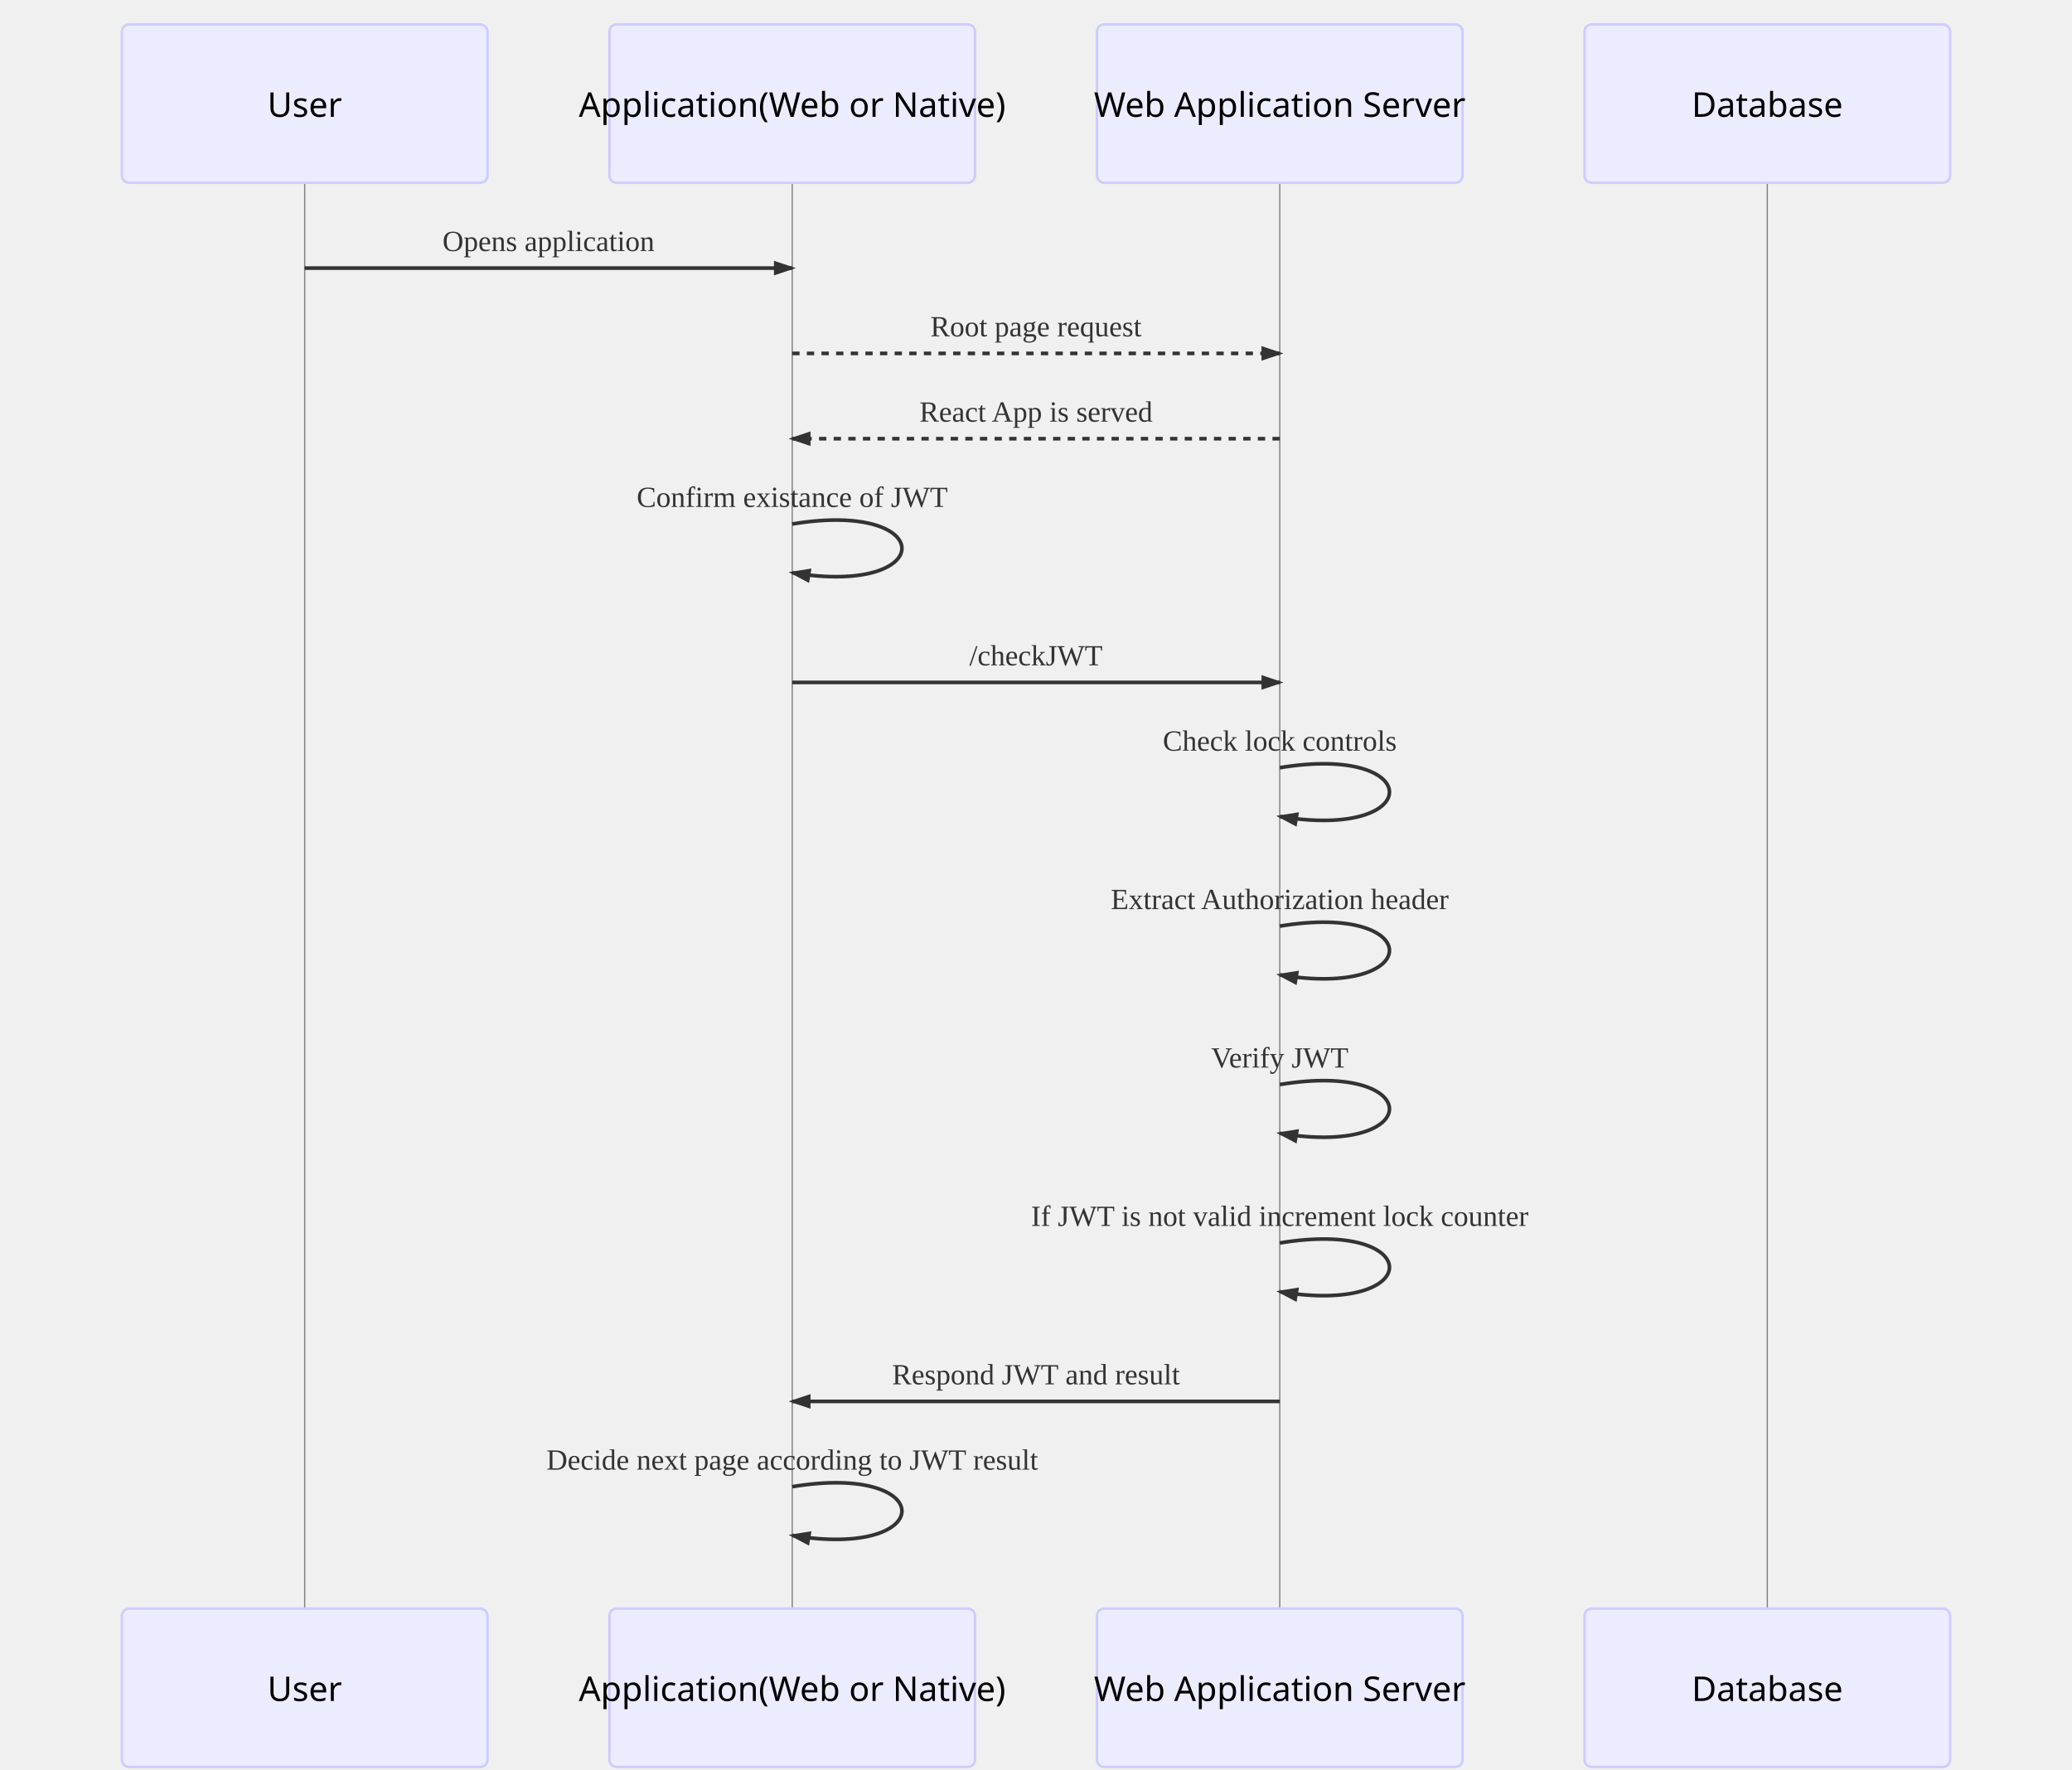
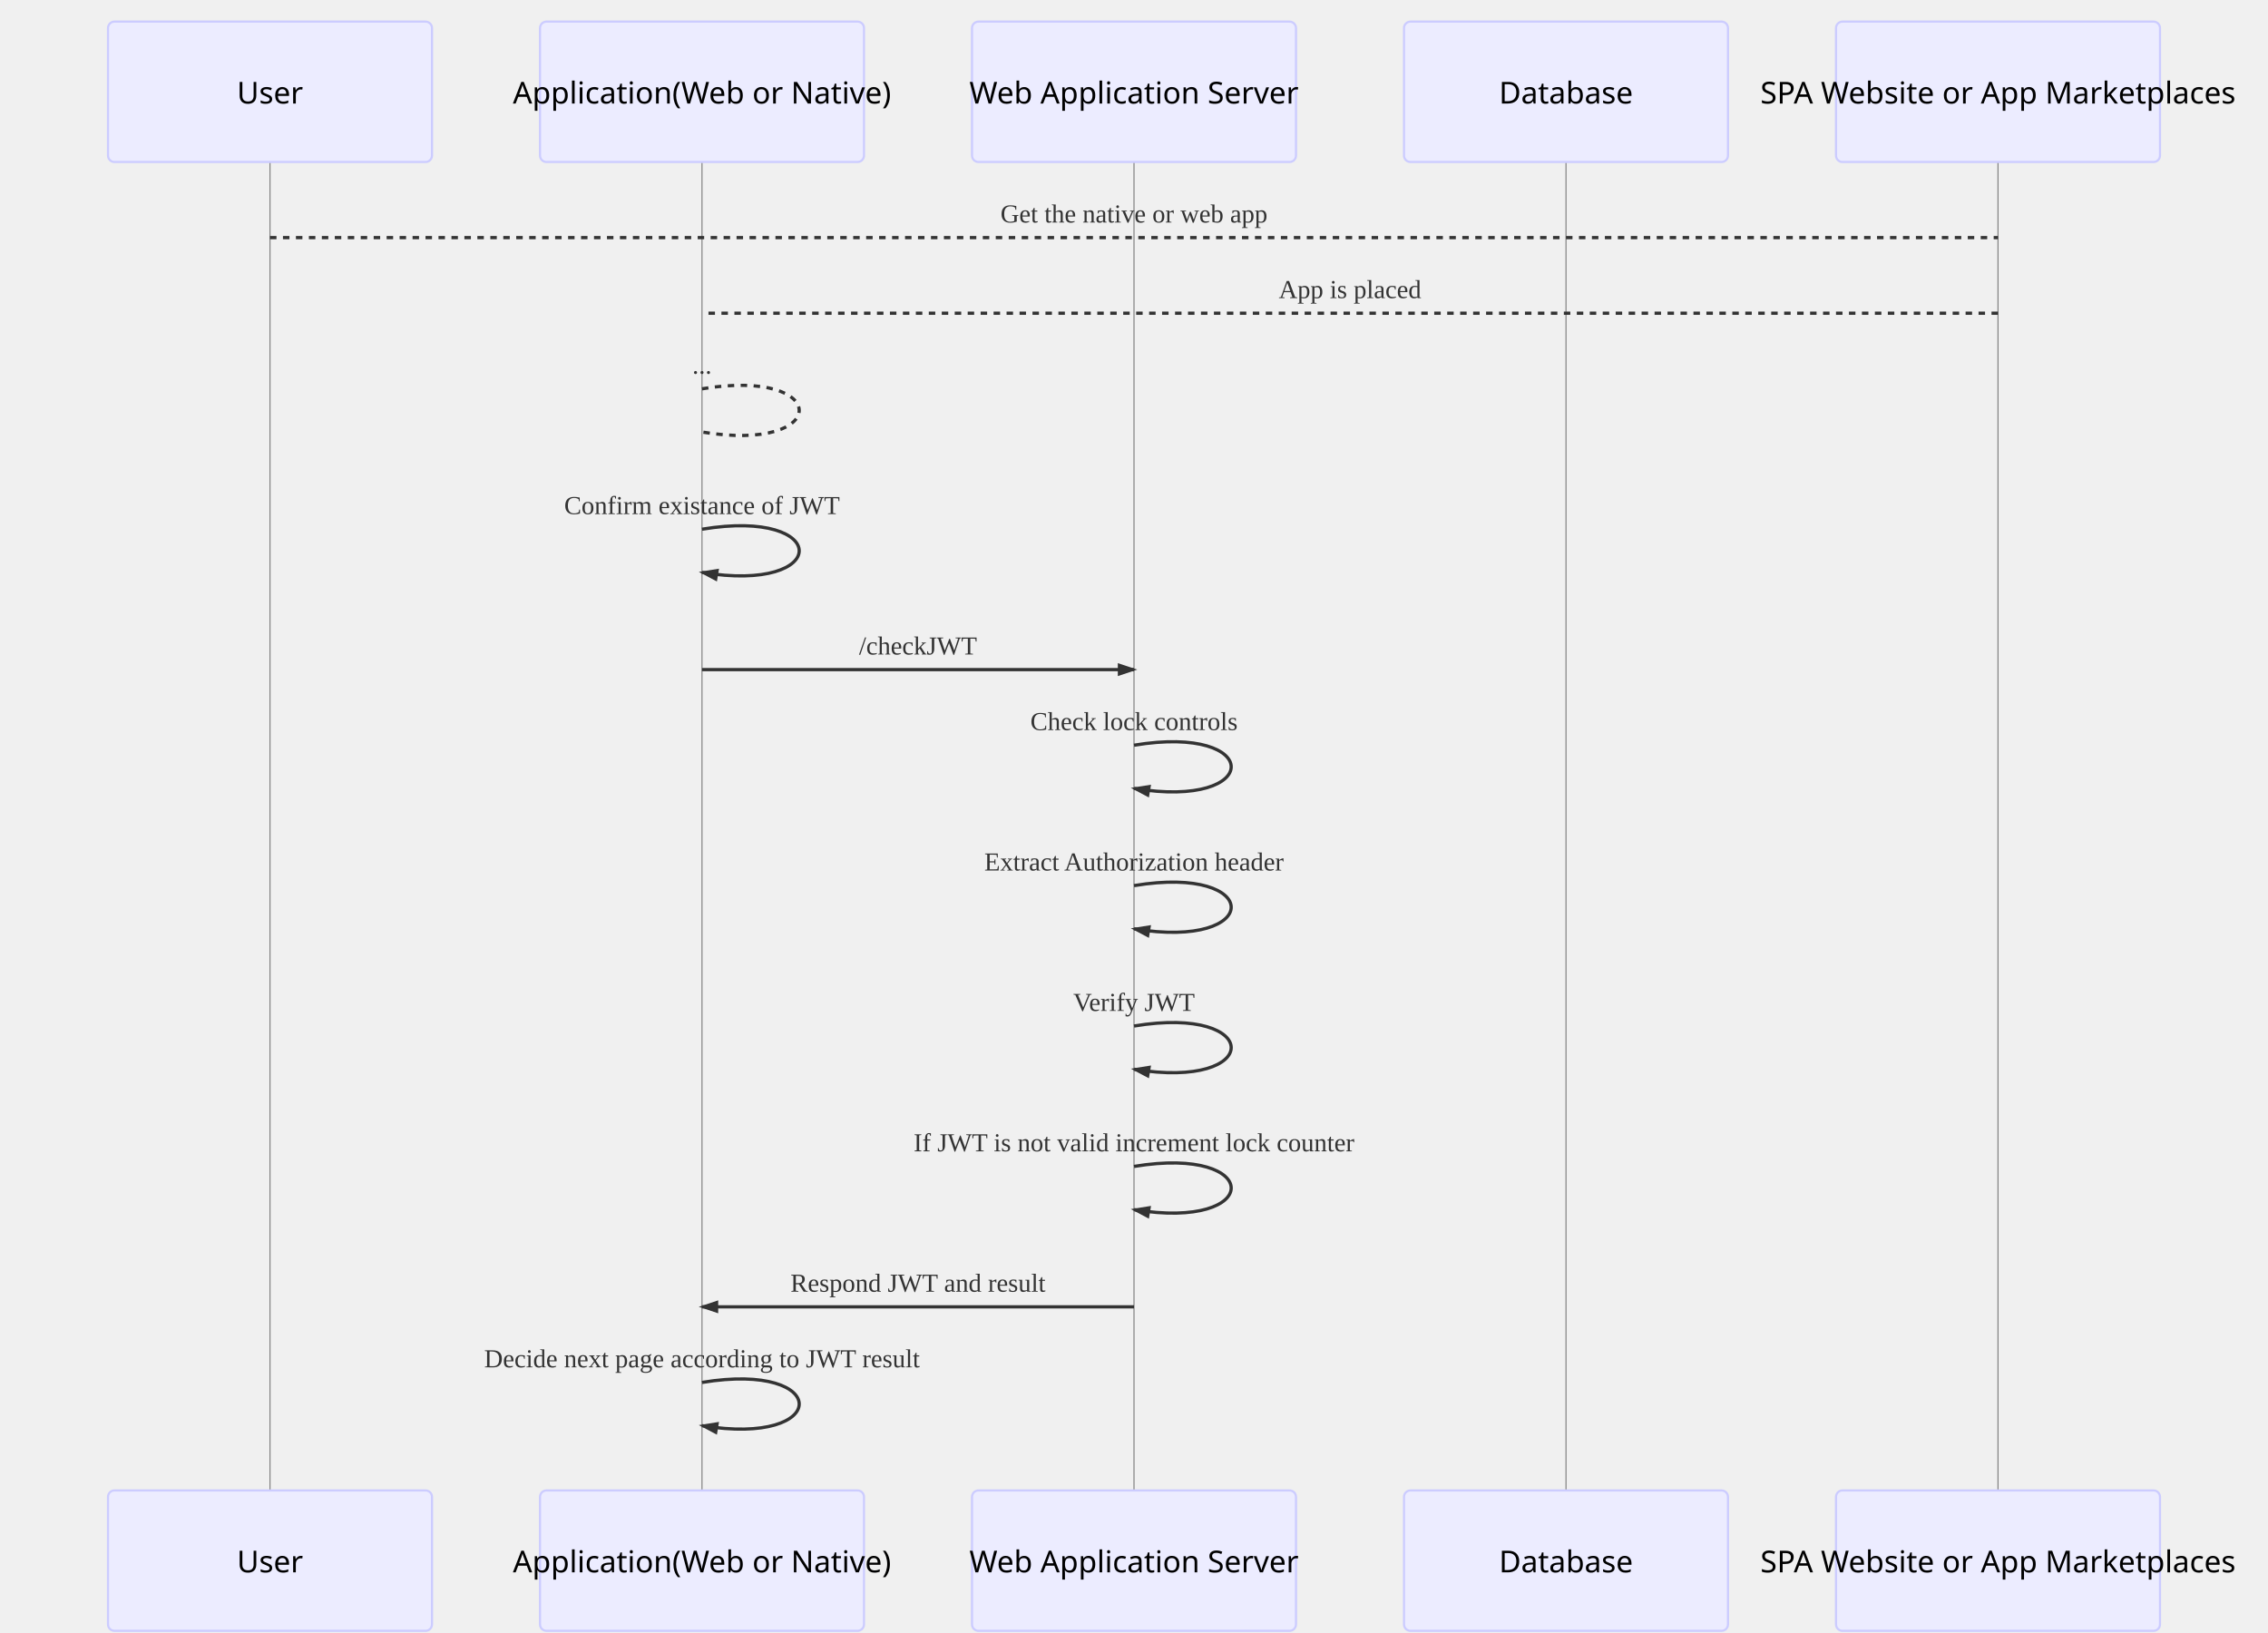
- <svg xmlns="http://www.w3.org/2000/svg" id="mermaid-1548364373674" width="100%" height="100%" style="max-width:850px;" viewBox="-50 -10 850 726">
+ <svg xmlns="http://www.w3.org/2000/svg" id="mermaid-1548410066181" width="100%" height="100%" style="max-width:1050px;" viewBox="-50 -10 1050 756">
  <style>


- #mermaid-1548364373674 .label {
+ #mermaid-1548410066181 .label {
  font-family: 'trebuchet ms', verdana, arial;
  color: #333; }

- #mermaid-1548364373674 .node rect,
- #mermaid-1548364373674 .node circle,
- #mermaid-1548364373674 .node ellipse,
- #mermaid-1548364373674 .node polygon {
+ #mermaid-1548410066181 .node rect,
+ #mermaid-1548410066181 .node circle,
+ #mermaid-1548410066181 .node ellipse,
+ #mermaid-1548410066181 .node polygon {
  fill: #ECECFF;
  stroke: #9370DB;
  stroke-width: 1px; }

- #mermaid-1548364373674 .node.clickable {
+ #mermaid-1548410066181 .node.clickable {
  cursor: pointer; }

- #mermaid-1548364373674 .arrowheadPath {
+ #mermaid-1548410066181 .arrowheadPath {
  fill: #333333; }

- #mermaid-1548364373674 .edgePath .path {
+ #mermaid-1548410066181 .edgePath .path {
  stroke: #333333;
  stroke-width: 1.5px; }

- #mermaid-1548364373674 .edgeLabel {
+ #mermaid-1548410066181 .edgeLabel {
  background-color: #e8e8e8; }

- #mermaid-1548364373674 .cluster rect {
+ #mermaid-1548410066181 .cluster rect {
  fill: #ffffde !important;
  stroke: #aaaa33 !important;
  stroke-width: 1px !important; }

- #mermaid-1548364373674 .cluster text {
-   fill: #333; }
- 
- #mermaid-1548364373674 div.mermaidTooltip {
+ #mermaid-1548410066181 .cluster text {
+   fill: #333; }
+ 
+ #mermaid-1548410066181 div.mermaidTooltip {
  position: absolute;
  text-align: center;
  max-width: 200px;
  padding: 2px;
  font-family: 'trebuchet ms', verdana, arial;
  font-size: 12px;
  background: #ffffde;
  border: 1px solid #aaaa33;
  border-radius: 2px;
  pointer-events: none;
  z-index: 100; }

- #mermaid-1548364373674 .actor {
+ #mermaid-1548410066181 .actor {
  stroke: #CCCCFF;
  fill: #ECECFF; }

- #mermaid-1548364373674 text.actor {
+ #mermaid-1548410066181 text.actor {
  fill: black;
  stroke: none; }

- #mermaid-1548364373674 .actor-line {
+ #mermaid-1548410066181 .actor-line {
  stroke: grey; }

- #mermaid-1548364373674 .messageLine0 {
+ #mermaid-1548410066181 .messageLine0 {
  stroke-width: 1.5;
  stroke-dasharray: '2 2';
  stroke: #333; }

- #mermaid-1548364373674 .messageLine1 {
+ #mermaid-1548410066181 .messageLine1 {
  stroke-width: 1.5;
  stroke-dasharray: '2 2';
  stroke: #333; }

- #mermaid-1548364373674 #arrowhead {
-   fill: #333; }
- 
- #mermaid-1548364373674 #crosshead path {
+ #mermaid-1548410066181 #arrowhead {
+   fill: #333; }
+ 
+ #mermaid-1548410066181 #crosshead path {
  fill: #333 !important;
  stroke: #333 !important; }

- #mermaid-1548364373674 .messageText {
+ #mermaid-1548410066181 .messageText {
  fill: #333;
  stroke: none; }

- #mermaid-1548364373674 .labelBox {
+ #mermaid-1548410066181 .labelBox {
  stroke: #CCCCFF;
  fill: #ECECFF; }

- #mermaid-1548364373674 .labelText {
+ #mermaid-1548410066181 .labelText {
  fill: black;
  stroke: none; }

- #mermaid-1548364373674 .loopText {
+ #mermaid-1548410066181 .loopText {
  fill: black;
  stroke: none; }

- #mermaid-1548364373674 .loopLine {
+ #mermaid-1548410066181 .loopLine {
  stroke-width: 2;
  stroke-dasharray: '2 2';
  stroke: #CCCCFF; }

- #mermaid-1548364373674 .note {
+ #mermaid-1548410066181 .note {
  stroke: #aaaa33;
  fill: #fff5ad; }

- #mermaid-1548364373674 .noteText {
+ #mermaid-1548410066181 .noteText {
  fill: black;
  stroke: none;
  font-family: 'trebuchet ms', verdana, arial;
  font-size: 14px; }

- #mermaid-1548364373674 .activation0 {
+ #mermaid-1548410066181 .activation0 {
  fill: #f4f4f4;
  stroke: #666; }

- #mermaid-1548364373674 .activation1 {
+ #mermaid-1548410066181 .activation1 {
  fill: #f4f4f4;
  stroke: #666; }

- #mermaid-1548364373674 .activation2 {
+ #mermaid-1548410066181 .activation2 {
  fill: #f4f4f4;
  stroke: #666; }


- #mermaid-1548364373674 .section {
+ #mermaid-1548410066181 .section {
  stroke: none;
  opacity: 0.2; }

- #mermaid-1548364373674 .section0 {
+ #mermaid-1548410066181 .section0 {
  fill: rgba(102, 102, 255, 0.49); }

- #mermaid-1548364373674 .section2 {
+ #mermaid-1548410066181 .section2 {
  fill: #fff400; }

- #mermaid-1548364373674 .section1,
- #mermaid-1548364373674 .section3 {
+ #mermaid-1548410066181 .section1,
+ #mermaid-1548410066181 .section3 {
  fill: white;
  opacity: 0.2; }

- #mermaid-1548364373674 .sectionTitle0 {
-   fill: #333; }
- 
- #mermaid-1548364373674 .sectionTitle1 {
-   fill: #333; }
- 
- #mermaid-1548364373674 .sectionTitle2 {
-   fill: #333; }
- 
- #mermaid-1548364373674 .sectionTitle3 {
-   fill: #333; }
- 
- #mermaid-1548364373674 .sectionTitle {
+ #mermaid-1548410066181 .sectionTitle0 {
+   fill: #333; }
+ 
+ #mermaid-1548410066181 .sectionTitle1 {
+   fill: #333; }
+ 
+ #mermaid-1548410066181 .sectionTitle2 {
+   fill: #333; }
+ 
+ #mermaid-1548410066181 .sectionTitle3 {
+   fill: #333; }
+ 
+ #mermaid-1548410066181 .sectionTitle {
  text-anchor: start;
  font-size: 11px;
  text-height: 14px; }


- #mermaid-1548364373674 .grid .tick {
+ #mermaid-1548410066181 .grid .tick {
  stroke: lightgrey;
  opacity: 0.3;
  shape-rendering: crispEdges; }

- #mermaid-1548364373674 .grid path {
+ #mermaid-1548410066181 .grid path {
  stroke-width: 0; }


- #mermaid-1548364373674 .today {
+ #mermaid-1548410066181 .today {
  fill: none;
  stroke: red;
  stroke-width: 2px; }



- #mermaid-1548364373674 .task {
+ #mermaid-1548410066181 .task {
  stroke-width: 2; }

- #mermaid-1548364373674 .taskText {
+ #mermaid-1548410066181 .taskText {
  text-anchor: middle;
  font-size: 11px; }

- #mermaid-1548364373674 .taskTextOutsideRight {
+ #mermaid-1548410066181 .taskTextOutsideRight {
  fill: black;
  text-anchor: start;
  font-size: 11px; }

- #mermaid-1548364373674 .taskTextOutsideLeft {
+ #mermaid-1548410066181 .taskTextOutsideLeft {
  fill: black;
  text-anchor: end;
  font-size: 11px; }


- #mermaid-1548364373674 .taskText0,
- #mermaid-1548364373674 .taskText1,
- #mermaid-1548364373674 .taskText2,
- #mermaid-1548364373674 .taskText3 {
+ #mermaid-1548410066181 .taskText0,
+ #mermaid-1548410066181 .taskText1,
+ #mermaid-1548410066181 .taskText2,
+ #mermaid-1548410066181 .taskText3 {
  fill: white; }

- #mermaid-1548364373674 .task0,
- #mermaid-1548364373674 .task1,
- #mermaid-1548364373674 .task2,
- #mermaid-1548364373674 .task3 {
+ #mermaid-1548410066181 .task0,
+ #mermaid-1548410066181 .task1,
+ #mermaid-1548410066181 .task2,
+ #mermaid-1548410066181 .task3 {
  fill: #8a90dd;
  stroke: #534fbc; }

- #mermaid-1548364373674 .taskTextOutside0,
- #mermaid-1548364373674 .taskTextOutside2 {
+ #mermaid-1548410066181 .taskTextOutside0,
+ #mermaid-1548410066181 .taskTextOutside2 {
  fill: black; }

- #mermaid-1548364373674 .taskTextOutside1,
- #mermaid-1548364373674 .taskTextOutside3 {
+ #mermaid-1548410066181 .taskTextOutside1,
+ #mermaid-1548410066181 .taskTextOutside3 {
  fill: black; }


- #mermaid-1548364373674 .active0,
- #mermaid-1548364373674 .active1,
- #mermaid-1548364373674 .active2,
- #mermaid-1548364373674 .active3 {
+ #mermaid-1548410066181 .active0,
+ #mermaid-1548410066181 .active1,
+ #mermaid-1548410066181 .active2,
+ #mermaid-1548410066181 .active3 {
  fill: #bfc7ff;
  stroke: #534fbc; }

- #mermaid-1548364373674 .activeText0,
- #mermaid-1548364373674 .activeText1,
- #mermaid-1548364373674 .activeText2,
- #mermaid-1548364373674 .activeText3 {
+ #mermaid-1548410066181 .activeText0,
+ #mermaid-1548410066181 .activeText1,
+ #mermaid-1548410066181 .activeText2,
+ #mermaid-1548410066181 .activeText3 {
  fill: black !important; }


- #mermaid-1548364373674 .done0,
- #mermaid-1548364373674 .done1,
- #mermaid-1548364373674 .done2,
- #mermaid-1548364373674 .done3 {
+ #mermaid-1548410066181 .done0,
+ #mermaid-1548410066181 .done1,
+ #mermaid-1548410066181 .done2,
+ #mermaid-1548410066181 .done3 {
  stroke: grey;
  fill: lightgrey;
  stroke-width: 2; }

- #mermaid-1548364373674 .doneText0,
- #mermaid-1548364373674 .doneText1,
- #mermaid-1548364373674 .doneText2,
- #mermaid-1548364373674 .doneText3 {
+ #mermaid-1548410066181 .doneText0,
+ #mermaid-1548410066181 .doneText1,
+ #mermaid-1548410066181 .doneText2,
+ #mermaid-1548410066181 .doneText3 {
  fill: black !important; }


- #mermaid-1548364373674 .crit0,
- #mermaid-1548364373674 .crit1,
- #mermaid-1548364373674 .crit2,
- #mermaid-1548364373674 .crit3 {
+ #mermaid-1548410066181 .crit0,
+ #mermaid-1548410066181 .crit1,
+ #mermaid-1548410066181 .crit2,
+ #mermaid-1548410066181 .crit3 {
  stroke: #ff8888;
  fill: red;
  stroke-width: 2; }

- #mermaid-1548364373674 .activeCrit0,
- #mermaid-1548364373674 .activeCrit1,
- #mermaid-1548364373674 .activeCrit2,
- #mermaid-1548364373674 .activeCrit3 {
+ #mermaid-1548410066181 .activeCrit0,
+ #mermaid-1548410066181 .activeCrit1,
+ #mermaid-1548410066181 .activeCrit2,
+ #mermaid-1548410066181 .activeCrit3 {
  stroke: #ff8888;
  fill: #bfc7ff;
  stroke-width: 2; }

- #mermaid-1548364373674 .doneCrit0,
- #mermaid-1548364373674 .doneCrit1,
- #mermaid-1548364373674 .doneCrit2,
- #mermaid-1548364373674 .doneCrit3 {
+ #mermaid-1548410066181 .doneCrit0,
+ #mermaid-1548410066181 .doneCrit1,
+ #mermaid-1548410066181 .doneCrit2,
+ #mermaid-1548410066181 .doneCrit3 {
  stroke: #ff8888;
  fill: lightgrey;
  stroke-width: 2;
  cursor: pointer;
  shape-rendering: crispEdges; }

- #mermaid-1548364373674 .doneCritText0,
- #mermaid-1548364373674 .doneCritText1,
- #mermaid-1548364373674 .doneCritText2,
- #mermaid-1548364373674 .doneCritText3 {
+ #mermaid-1548410066181 .doneCritText0,
+ #mermaid-1548410066181 .doneCritText1,
+ #mermaid-1548410066181 .doneCritText2,
+ #mermaid-1548410066181 .doneCritText3 {
  fill: black !important; }

- #mermaid-1548364373674 .activeCritText0,
- #mermaid-1548364373674 .activeCritText1,
- #mermaid-1548364373674 .activeCritText2,
- #mermaid-1548364373674 .activeCritText3 {
+ #mermaid-1548410066181 .activeCritText0,
+ #mermaid-1548410066181 .activeCritText1,
+ #mermaid-1548410066181 .activeCritText2,
+ #mermaid-1548410066181 .activeCritText3 {
  fill: black !important; }

- #mermaid-1548364373674 .titleText {
+ #mermaid-1548410066181 .titleText {
  text-anchor: middle;
  font-size: 18px;
  fill: black; }

- #mermaid-1548364373674 g.classGroup text {
+ #mermaid-1548410066181 g.classGroup text {
  fill: #9370DB;
  stroke: none;
  font-family: 'trebuchet ms', verdana, arial;
  font-size: 10px; }

- #mermaid-1548364373674 g.classGroup rect {
+ #mermaid-1548410066181 g.classGroup rect {
  fill: #ECECFF;
  stroke: #9370DB; }

- #mermaid-1548364373674 g.classGroup line {
-   stroke: #9370DB;
-   stroke-width: 1; }
- 
- #mermaid-1548364373674 .classLabel .box {
+ #mermaid-1548410066181 g.classGroup line {
+   stroke: #9370DB;
+   stroke-width: 1; }
+ 
+ #mermaid-1548410066181 .classLabel .box {
  stroke: none;
  stroke-width: 0;
  fill: #ECECFF;
  opacity: 0.5; }

- #mermaid-1548364373674 .classLabel .label {
+ #mermaid-1548410066181 .classLabel .label {
  fill: #9370DB;
  font-size: 10px; }

- #mermaid-1548364373674 .relation {
+ #mermaid-1548410066181 .relation {
  stroke: #9370DB;
  stroke-width: 1;
  fill: none; }

- #mermaid-1548364373674 #compositionStart {
-   fill: #9370DB;
-   stroke: #9370DB;
-   stroke-width: 1; }
- 
- #mermaid-1548364373674 #compositionEnd {
-   fill: #9370DB;
-   stroke: #9370DB;
-   stroke-width: 1; }
- 
- #mermaid-1548364373674 #aggregationStart {
+ #mermaid-1548410066181 #compositionStart {
+   fill: #9370DB;
+   stroke: #9370DB;
+   stroke-width: 1; }
+ 
+ #mermaid-1548410066181 #compositionEnd {
+   fill: #9370DB;
+   stroke: #9370DB;
+   stroke-width: 1; }
+ 
+ #mermaid-1548410066181 #aggregationStart {
  fill: #ECECFF;
  stroke: #9370DB;
  stroke-width: 1; }

- #mermaid-1548364373674 #aggregationEnd {
+ #mermaid-1548410066181 #aggregationEnd {
  fill: #ECECFF;
  stroke: #9370DB;
  stroke-width: 1; }

- #mermaid-1548364373674 #dependencyStart {
-   fill: #9370DB;
-   stroke: #9370DB;
-   stroke-width: 1; }
- 
- #mermaid-1548364373674 #dependencyEnd {
-   fill: #9370DB;
-   stroke: #9370DB;
-   stroke-width: 1; }
- 
- #mermaid-1548364373674 #extensionStart {
-   fill: #9370DB;
-   stroke: #9370DB;
-   stroke-width: 1; }
- 
- #mermaid-1548364373674 #extensionEnd {
-   fill: #9370DB;
-   stroke: #9370DB;
-   stroke-width: 1; }
- 
- #mermaid-1548364373674 .commit-id,
- #mermaid-1548364373674 .commit-msg,
- #mermaid-1548364373674 .branch-label {
+ #mermaid-1548410066181 #dependencyStart {
+   fill: #9370DB;
+   stroke: #9370DB;
+   stroke-width: 1; }
+ 
+ #mermaid-1548410066181 #dependencyEnd {
+   fill: #9370DB;
+   stroke: #9370DB;
+   stroke-width: 1; }
+ 
+ #mermaid-1548410066181 #extensionStart {
+   fill: #9370DB;
+   stroke: #9370DB;
+   stroke-width: 1; }
+ 
+ #mermaid-1548410066181 #extensionEnd {
+   fill: #9370DB;
+   stroke: #9370DB;
+   stroke-width: 1; }
+ 
+ #mermaid-1548410066181 .commit-id,
+ #mermaid-1548410066181 .commit-msg,
+ #mermaid-1548410066181 .branch-label {
  fill: lightgrey;
  color: lightgrey; }
</style>
-   <style>#mermaid-1548364373674 {
+   <style>#mermaid-1548410066181 {
    color: rgba(0, 0, 0, 0.65);
    font: ;
  }</style>
  <g />
  <g>
-     <line id="actor40" x1="75" y1="5" x2="75" y2="715" class="actor-line" stroke-width="0.5px" stroke="#999" />
+     <line id="actor19" x1="75" y1="5" x2="75" y2="745" class="actor-line" stroke-width="0.5px" stroke="#999" />
    <rect x="0" y="0" fill="#eaeaea" stroke="#666" width="150" height="65" rx="3" ry="3" class="actor" />
    <text x="75" y="32.5" dominant-baseline="central" alignment-baseline="central" class="actor" style="text-anchor: middle; font-size: 14px; font-family: Open-Sans, sans-serif;">
      <tspan x="75" dy="0">User</tspan>
    </text>
  </g>
  <g>
-     <line id="actor41" x1="275" y1="5" x2="275" y2="715" class="actor-line" stroke-width="0.5px" stroke="#999" />
+     <line id="actor20" x1="275" y1="5" x2="275" y2="745" class="actor-line" stroke-width="0.5px" stroke="#999" />
    <rect x="200" y="0" fill="#eaeaea" stroke="#666" width="150" height="65" rx="3" ry="3" class="actor" />
    <text x="275" y="32.5" dominant-baseline="central" alignment-baseline="central" class="actor" style="text-anchor: middle; font-size: 14px; font-family: Open-Sans, sans-serif;">
      <tspan x="275" dy="0">Application(Web or Native)</tspan>
    </text>
  </g>
  <g>
-     <line id="actor42" x1="475" y1="5" x2="475" y2="715" class="actor-line" stroke-width="0.5px" stroke="#999" />
+     <line id="actor21" x1="475" y1="5" x2="475" y2="745" class="actor-line" stroke-width="0.5px" stroke="#999" />
    <rect x="400" y="0" fill="#eaeaea" stroke="#666" width="150" height="65" rx="3" ry="3" class="actor" />
    <text x="475" y="32.5" dominant-baseline="central" alignment-baseline="central" class="actor" style="text-anchor: middle; font-size: 14px; font-family: Open-Sans, sans-serif;">
      <tspan x="475" dy="0">Web Application Server</tspan>
    </text>
  </g>
  <g>
-     <line id="actor43" x1="675" y1="5" x2="675" y2="715" class="actor-line" stroke-width="0.5px" stroke="#999" />
+     <line id="actor22" x1="675" y1="5" x2="675" y2="745" class="actor-line" stroke-width="0.5px" stroke="#999" />
    <rect x="600" y="0" fill="#eaeaea" stroke="#666" width="150" height="65" rx="3" ry="3" class="actor" />
    <text x="675" y="32.5" dominant-baseline="central" alignment-baseline="central" class="actor" style="text-anchor: middle; font-size: 14px; font-family: Open-Sans, sans-serif;">
      <tspan x="675" dy="0">Database</tspan>
+     </text>
+   </g>
+   <g>
+     <line id="actor23" x1="875" y1="5" x2="875" y2="745" class="actor-line" stroke-width="0.5px" stroke="#999" />
+     <rect x="800" y="0" fill="#eaeaea" stroke="#666" width="150" height="65" rx="3" ry="3" class="actor" />
+     <text x="875" y="32.5" dominant-baseline="central" alignment-baseline="central" class="actor" style="text-anchor: middle; font-size: 14px; font-family: Open-Sans, sans-serif;">
+       <tspan x="875" dy="0">SPA Website or App Marketplaces</tspan>
    </text>
  </g>
  <defs>
    <marker id="arrowhead" refX="5" refY="2" markerWidth="6" markerHeight="4" orient="auto">
      <path d="M 0,0 V 4 L6,2 Z" />
    </marker>
  </defs>
  <defs>
    <marker id="crosshead" markerWidth="15" markerHeight="8" orient="auto" refX="16" refY="4">
      <path fill="black" stroke="#000000" stroke-width="1px" d="M 9,2 V 6 L16,4 Z" style="stroke-dasharray: 0, 0;" />
      <path fill="none" stroke="#000000" stroke-width="1px" d="M 0,1 L 6,7 M 6,1 L 0,7" style="stroke-dasharray: 0, 0;" />
    </marker>
  </defs>
  <g>
-     <text x="175" y="93" class="messageText" style="text-anchor: middle;">Opens application</text>
-     <line x1="75" y1="100" x2="275" y2="100" class="messageLine0" stroke-width="2" stroke="black" marker-end="url(#arrowhead)" style="fill: none;" />
-   </g>
-   <g>
-     <text x="375" y="128" class="messageText" style="text-anchor: middle;">Root page request</text>
-     <line x1="275" y1="135" x2="475" y2="135" class="messageLine1" stroke-width="2" stroke="black" marker-end="url(#arrowhead)" style="stroke-dasharray: 3, 3; fill: none;" />
-   </g>
-   <g>
-     <text x="375" y="163" class="messageText" style="text-anchor: middle;">React App is served</text>
-     <line x1="475" y1="170" x2="275" y2="170" class="messageLine1" stroke-width="2" stroke="black" marker-end="url(#arrowhead)" style="stroke-dasharray: 3, 3; fill: none;" />
-   </g>
-   <g>
-     <text x="275" y="198" class="messageText" style="text-anchor: middle;">Confirm existance of JWT</text>
-     <path d="M 275,205 C 335,195 335,235 275,225" class="messageLine0" stroke-width="2" stroke="black" marker-end="url(#arrowhead)" style="fill: none;" />
-   </g>
-   <g>
-     <text x="375" y="263" class="messageText" style="text-anchor: middle;">/checkJWT</text>
-     <line x1="275" y1="270" x2="475" y2="270" class="messageLine0" stroke-width="2" stroke="black" marker-end="url(#arrowhead)" style="fill: none;" />
-   </g>
-   <g>
-     <text x="475" y="298" class="messageText" style="text-anchor: middle;">Check lock controls</text>
-     <path d="M 475,305 C 535,295 535,335 475,325" class="messageLine0" stroke-width="2" stroke="black" marker-end="url(#arrowhead)" style="fill: none;" />
-   </g>
-   <g>
-     <text x="475" y="363" class="messageText" style="text-anchor: middle;">Extract Authorization header</text>
-     <path d="M 475,370 C 535,360 535,400 475,390" class="messageLine0" stroke-width="2" stroke="black" marker-end="url(#arrowhead)" style="fill: none;" />
-   </g>
-   <g>
-     <text x="475" y="428" class="messageText" style="text-anchor: middle;">Verify JWT</text>
-     <path d="M 475,435 C 535,425 535,465 475,455" class="messageLine0" stroke-width="2" stroke="black" marker-end="url(#arrowhead)" style="fill: none;" />
-   </g>
-   <g>
-     <text x="475" y="493" class="messageText" style="text-anchor: middle;">If JWT is not valid increment lock counter</text>
-     <path d="M 475,500 C 535,490 535,530 475,520" class="messageLine0" stroke-width="2" stroke="black" marker-end="url(#arrowhead)" style="fill: none;" />
-   </g>
-   <g>
-     <text x="375" y="558" class="messageText" style="text-anchor: middle;">Respond JWT and result</text>
-     <line x1="475" y1="565" x2="275" y2="565" class="messageLine0" stroke-width="2" stroke="black" marker-end="url(#arrowhead)" style="fill: none;" />
-   </g>
-   <g>
-     <text x="275" y="593" class="messageText" style="text-anchor: middle;">Decide next page according to JWT result</text>
-     <path d="M 275,600 C 335,590 335,630 275,620" class="messageLine0" stroke-width="2" stroke="black" marker-end="url(#arrowhead)" style="fill: none;" />
-   </g>
-   <g>
-     <rect x="0" y="650" fill="#eaeaea" stroke="#666" width="150" height="65" rx="3" ry="3" class="actor" />
-     <text x="75" y="682.5" dominant-baseline="central" alignment-baseline="central" class="actor" style="text-anchor: middle; font-size: 14px; font-family: Open-Sans, sans-serif;">
+     <text x="475" y="93" class="messageText" style="text-anchor: middle;">Get the native or web app</text>
+     <line x1="75" y1="100" x2="875" y2="100" class="messageLine1" stroke-width="2" stroke="black" style="stroke-dasharray: 3, 3; fill: none;" />
+   </g>
+   <g>
+     <text x="575" y="128" class="messageText" style="text-anchor: middle;">App is placed</text>
+     <line x1="875" y1="135" x2="275" y2="135" class="messageLine1" stroke-width="2" stroke="black" style="stroke-dasharray: 3, 3; fill: none;" />
+   </g>
+   <g>
+     <text x="275" y="163" class="messageText" style="text-anchor: middle;">...</text>
+     <path d="M 275,170 C 335,160 335,200 275,190" class="messageLine1" stroke-width="2" stroke="black" style="stroke-dasharray: 3, 3; fill: none;" />
+   </g>
+   <g>
+     <text x="275" y="228" class="messageText" style="text-anchor: middle;">Confirm existance of JWT</text>
+     <path d="M 275,235 C 335,225 335,265 275,255" class="messageLine0" stroke-width="2" stroke="black" marker-end="url(#arrowhead)" style="fill: none;" />
+   </g>
+   <g>
+     <text x="375" y="293" class="messageText" style="text-anchor: middle;">/checkJWT</text>
+     <line x1="275" y1="300" x2="475" y2="300" class="messageLine0" stroke-width="2" stroke="black" marker-end="url(#arrowhead)" style="fill: none;" />
+   </g>
+   <g>
+     <text x="475" y="328" class="messageText" style="text-anchor: middle;">Check lock controls</text>
+     <path d="M 475,335 C 535,325 535,365 475,355" class="messageLine0" stroke-width="2" stroke="black" marker-end="url(#arrowhead)" style="fill: none;" />
+   </g>
+   <g>
+     <text x="475" y="393" class="messageText" style="text-anchor: middle;">Extract Authorization header</text>
+     <path d="M 475,400 C 535,390 535,430 475,420" class="messageLine0" stroke-width="2" stroke="black" marker-end="url(#arrowhead)" style="fill: none;" />
+   </g>
+   <g>
+     <text x="475" y="458" class="messageText" style="text-anchor: middle;">Verify JWT</text>
+     <path d="M 475,465 C 535,455 535,495 475,485" class="messageLine0" stroke-width="2" stroke="black" marker-end="url(#arrowhead)" style="fill: none;" />
+   </g>
+   <g>
+     <text x="475" y="523" class="messageText" style="text-anchor: middle;">If JWT is not valid increment lock counter</text>
+     <path d="M 475,530 C 535,520 535,560 475,550" class="messageLine0" stroke-width="2" stroke="black" marker-end="url(#arrowhead)" style="fill: none;" />
+   </g>
+   <g>
+     <text x="375" y="588" class="messageText" style="text-anchor: middle;">Respond JWT and result</text>
+     <line x1="475" y1="595" x2="275" y2="595" class="messageLine0" stroke-width="2" stroke="black" marker-end="url(#arrowhead)" style="fill: none;" />
+   </g>
+   <g>
+     <text x="275" y="623" class="messageText" style="text-anchor: middle;">Decide next page according to JWT result</text>
+     <path d="M 275,630 C 335,620 335,660 275,650" class="messageLine0" stroke-width="2" stroke="black" marker-end="url(#arrowhead)" style="fill: none;" />
+   </g>
+   <g>
+     <rect x="0" y="680" fill="#eaeaea" stroke="#666" width="150" height="65" rx="3" ry="3" class="actor" />
+     <text x="75" y="712.5" dominant-baseline="central" alignment-baseline="central" class="actor" style="text-anchor: middle; font-size: 14px; font-family: Open-Sans, sans-serif;">
      <tspan x="75" dy="0">User</tspan>
    </text>
  </g>
  <g>
-     <rect x="200" y="650" fill="#eaeaea" stroke="#666" width="150" height="65" rx="3" ry="3" class="actor" />
-     <text x="275" y="682.5" dominant-baseline="central" alignment-baseline="central" class="actor" style="text-anchor: middle; font-size: 14px; font-family: Open-Sans, sans-serif;">
+     <rect x="200" y="680" fill="#eaeaea" stroke="#666" width="150" height="65" rx="3" ry="3" class="actor" />
+     <text x="275" y="712.5" dominant-baseline="central" alignment-baseline="central" class="actor" style="text-anchor: middle; font-size: 14px; font-family: Open-Sans, sans-serif;">
      <tspan x="275" dy="0">Application(Web or Native)</tspan>
    </text>
  </g>
  <g>
-     <rect x="400" y="650" fill="#eaeaea" stroke="#666" width="150" height="65" rx="3" ry="3" class="actor" />
-     <text x="475" y="682.5" dominant-baseline="central" alignment-baseline="central" class="actor" style="text-anchor: middle; font-size: 14px; font-family: Open-Sans, sans-serif;">
+     <rect x="400" y="680" fill="#eaeaea" stroke="#666" width="150" height="65" rx="3" ry="3" class="actor" />
+     <text x="475" y="712.5" dominant-baseline="central" alignment-baseline="central" class="actor" style="text-anchor: middle; font-size: 14px; font-family: Open-Sans, sans-serif;">
      <tspan x="475" dy="0">Web Application Server</tspan>
    </text>
  </g>
  <g>
-     <rect x="600" y="650" fill="#eaeaea" stroke="#666" width="150" height="65" rx="3" ry="3" class="actor" />
-     <text x="675" y="682.5" dominant-baseline="central" alignment-baseline="central" class="actor" style="text-anchor: middle; font-size: 14px; font-family: Open-Sans, sans-serif;">
+     <rect x="600" y="680" fill="#eaeaea" stroke="#666" width="150" height="65" rx="3" ry="3" class="actor" />
+     <text x="675" y="712.5" dominant-baseline="central" alignment-baseline="central" class="actor" style="text-anchor: middle; font-size: 14px; font-family: Open-Sans, sans-serif;">
      <tspan x="675" dy="0">Database</tspan>
    </text>
  </g>
+   <g>
+     <rect x="800" y="680" fill="#eaeaea" stroke="#666" width="150" height="65" rx="3" ry="3" class="actor" />
+     <text x="875" y="712.5" dominant-baseline="central" alignment-baseline="central" class="actor" style="text-anchor: middle; font-size: 14px; font-family: Open-Sans, sans-serif;">
+       <tspan x="875" dy="0">SPA Website or App Marketplaces</tspan>
+     </text>
+   </g>
</svg>
